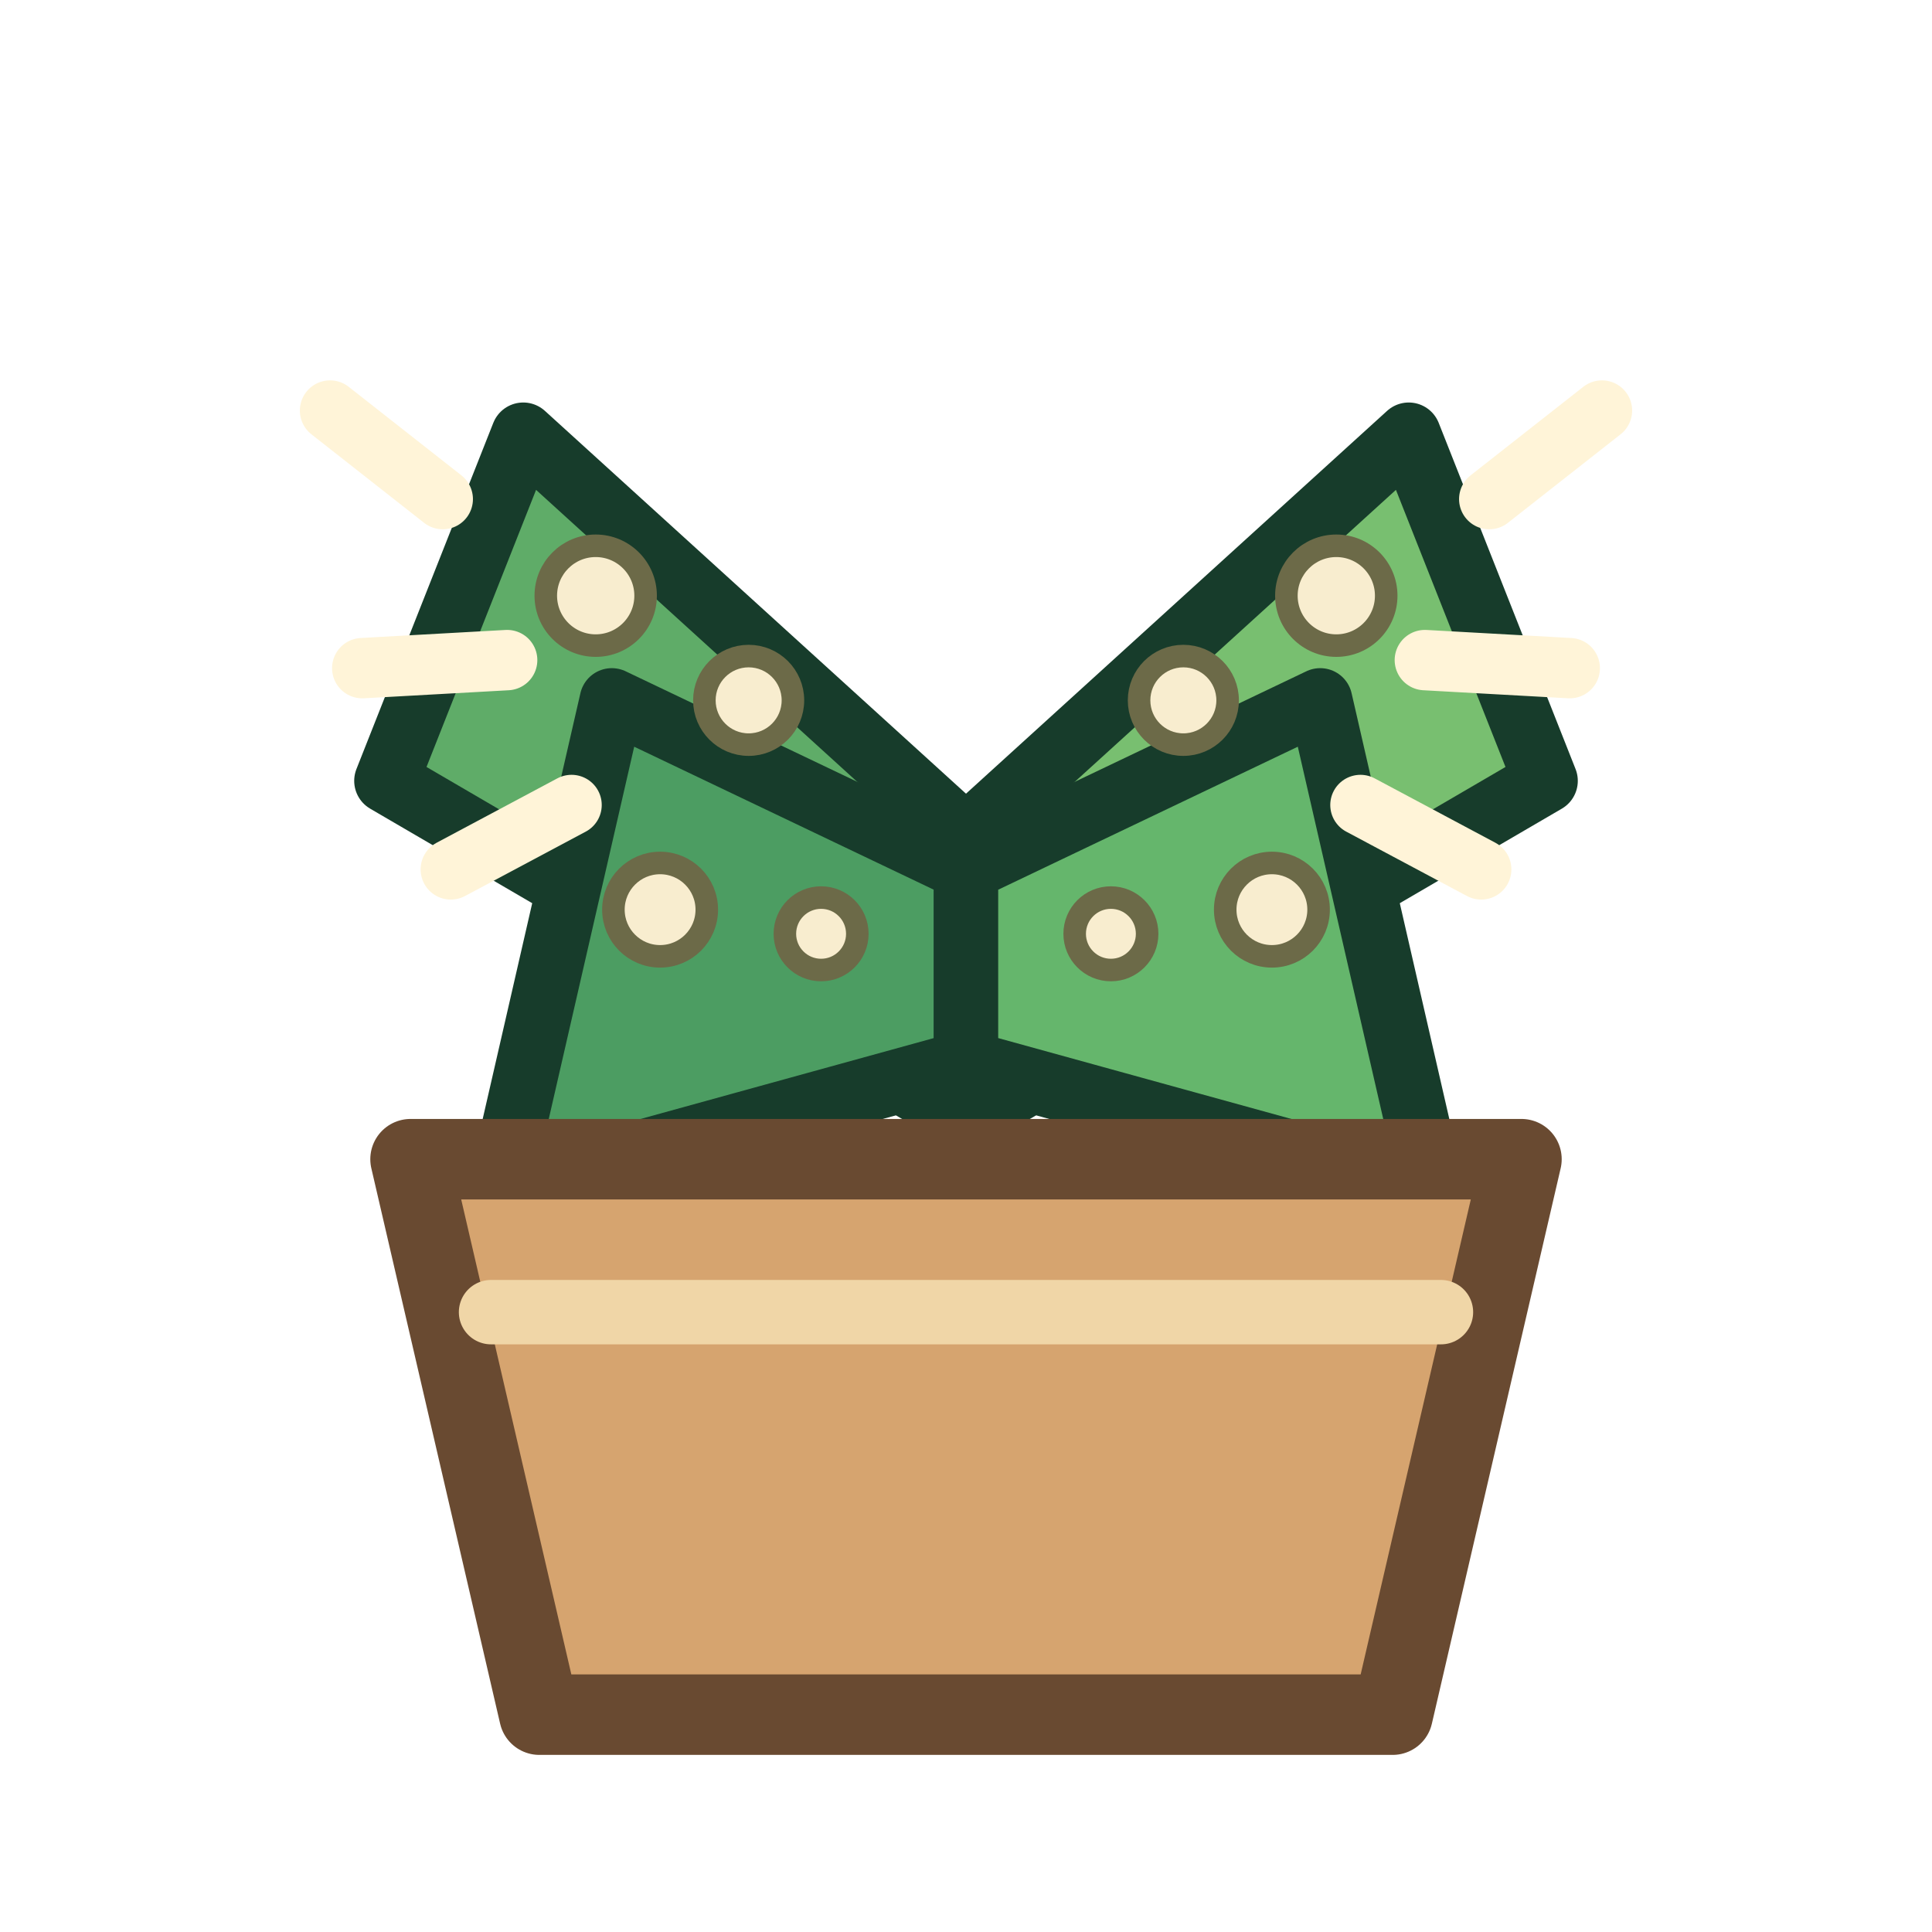
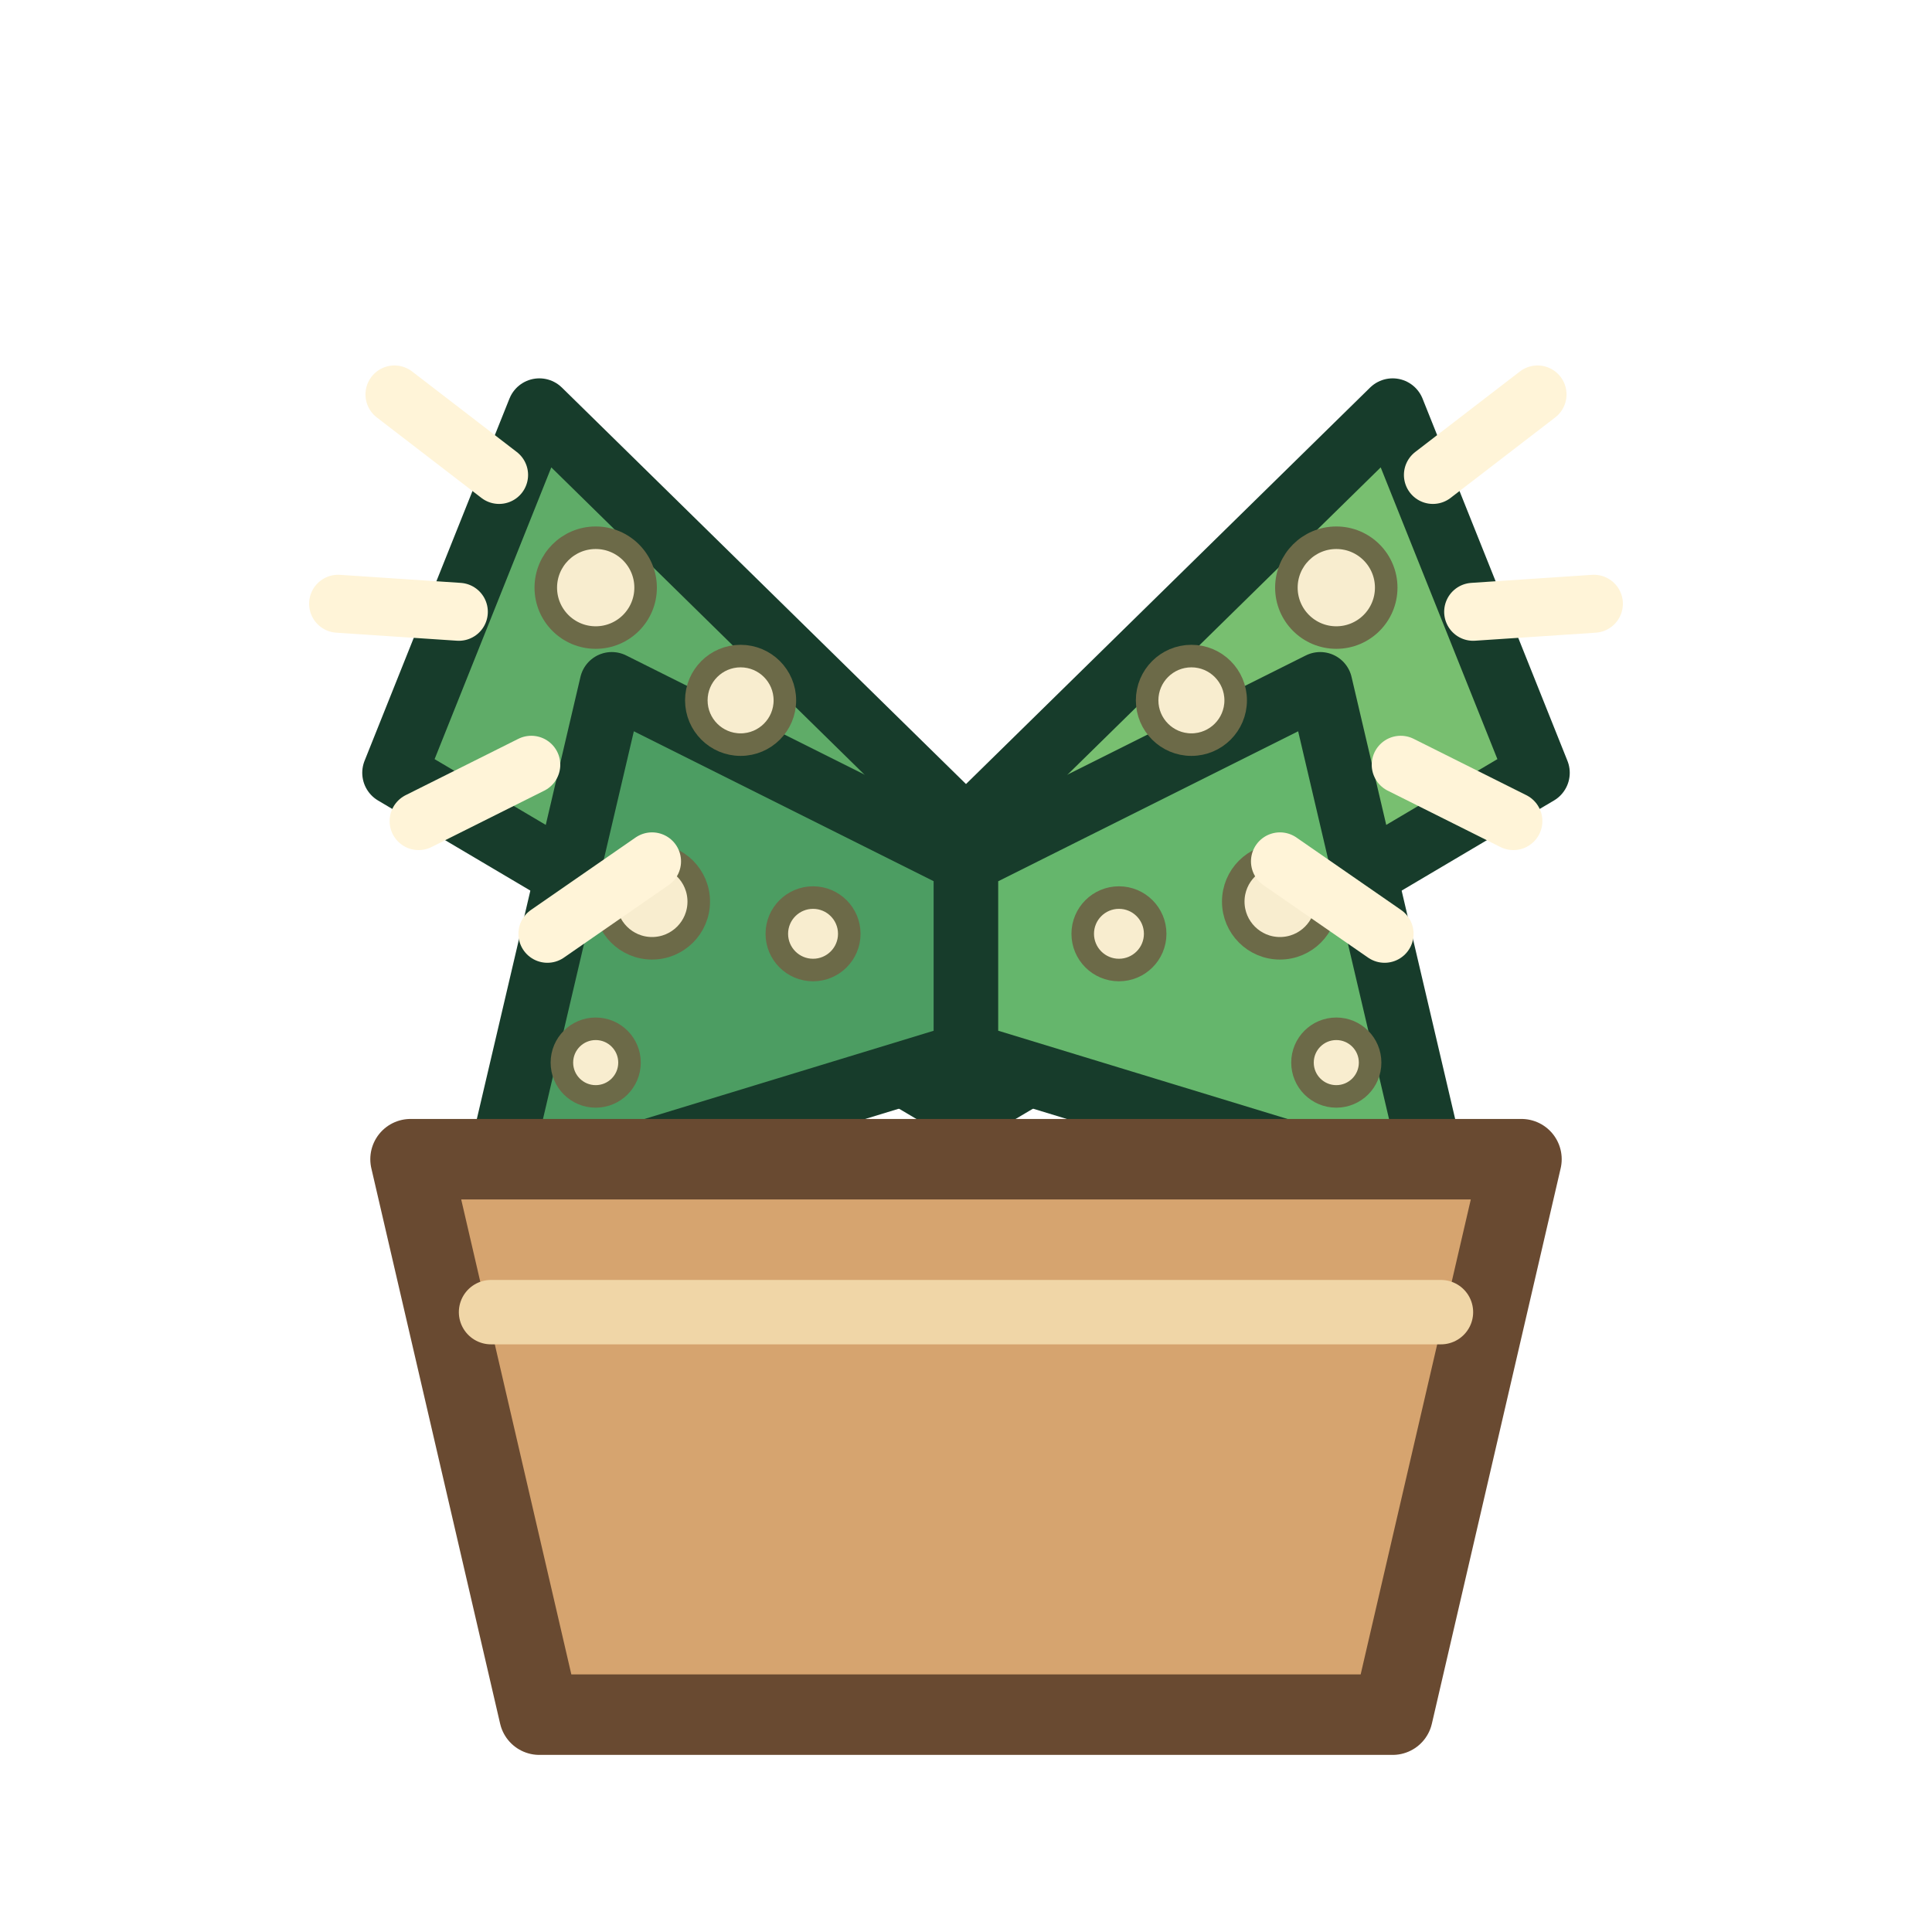
<svg xmlns="http://www.w3.org/2000/svg" viewBox="0 0 24 24" role="img" aria-labelledby="title">
  <g stroke="#173c2b" stroke-linejoin="round" stroke-width=".8">
-     <path d="m12 13.9-7.2-4.2 1.7-4.3 5.5 5Z" fill="#5fac68" />
-     <path d="m12 13.9 7.2-4.2-1.7-4.3-5.5 5Z" fill="#78bf70" />
-     <path d="m12 13.2-5.8 1.6 1.4-6.1 4.4 2.1Z" fill="#4c9d62" />
-     <path d="m12 13.2 5.8 1.6-1.4-6.1-4.4 2.1Z" fill="#65b66c" />
+     <path d="m12 13.8-7.1-4.2 1.8-4.5 5.3 5.2Z" fill="#5fac68" />
+     <path d="m12 13.8 7.1-4.2-1.8-4.5-5.3 5.2Z" fill="#78bf70" />
+     <path d="m12 13.1-5.9 1.8 1.5-6.4 4.4 2.2Z" fill="#4c9d62" />
+     <path d="m12 13.1 5.9 1.8-1.5-6.4-4.4 2.2Z" fill="#65b66c" />
  </g>
  <g fill="#f8edcf" stroke="#6c6a48" stroke-width=".28">
-     <circle cx="7.4" cy="7.4" r=".62" />
-     <circle cx="9.3" cy="8.7" r=".55" />
-     <circle cx="16.6" cy="7.4" r=".62" />
-     <circle cx="14.7" cy="8.7" r=".55" />
-     <circle cx="8.2" cy="11.3" r=".58" />
-     <circle cx="15.8" cy="11.3" r=".58" />
-     <circle cx="10.2" cy="11.6" r=".45" />
-     <circle cx="13.8" cy="11.6" r=".45" />
+     <circle cx="7.4" cy="7.3" r=".62" />
+     <circle cx="9.2" cy="8.7" r=".55" />
+     <circle cx="16.6" cy="7.3" r=".62" />
+     <circle cx="14.8" cy="8.7" r=".55" />
+     <circle cx="8.1" cy="11.2" r=".58" />
+     <circle cx="15.9" cy="11.2" r=".58" />
+     <circle cx="10.1" cy="11.6" r=".45" />
+     <circle cx="13.9" cy="11.6" r=".45" />
+     <circle cx="7.4" cy="13.2" r=".42" />
+     <circle cx="16.6" cy="13.2" r=".42" />
  </g>
-   <path d="m5.5 6.2-1.4-1.1m2.2 3.1-1.8.1m14-2.1 1.4-1.1m-2.2 3.1 1.8.1M7.1 10l-1.5.8m11.3-.8 1.5.8" fill="none" stroke="#fff4d8" stroke-linecap="round" stroke-width=".75" />
+   <path d="m6.2 5.9-1.3-1m.8 2.7-1.5-.1m2.4 2-1.4.7m12.6-4.3 1.3-1m-.8 2.7 1.5-.1m-2.4 2 1.4.7m-10.7.5-1.3.9m9.1-.9 1.3.9" fill="none" stroke="#fff4d8" stroke-linecap="round" stroke-width=".72" />
  <path d="M5.1 14.4h13.8l-1.6 6.9H6.7Z" fill="#d6a46f" stroke="#694a31" stroke-linejoin="round" stroke-width="1" />
  <path d="M6.1 16.3h11.8" fill="none" stroke="#f0d6a7" stroke-linecap="round" stroke-width=".8" />
</svg>
